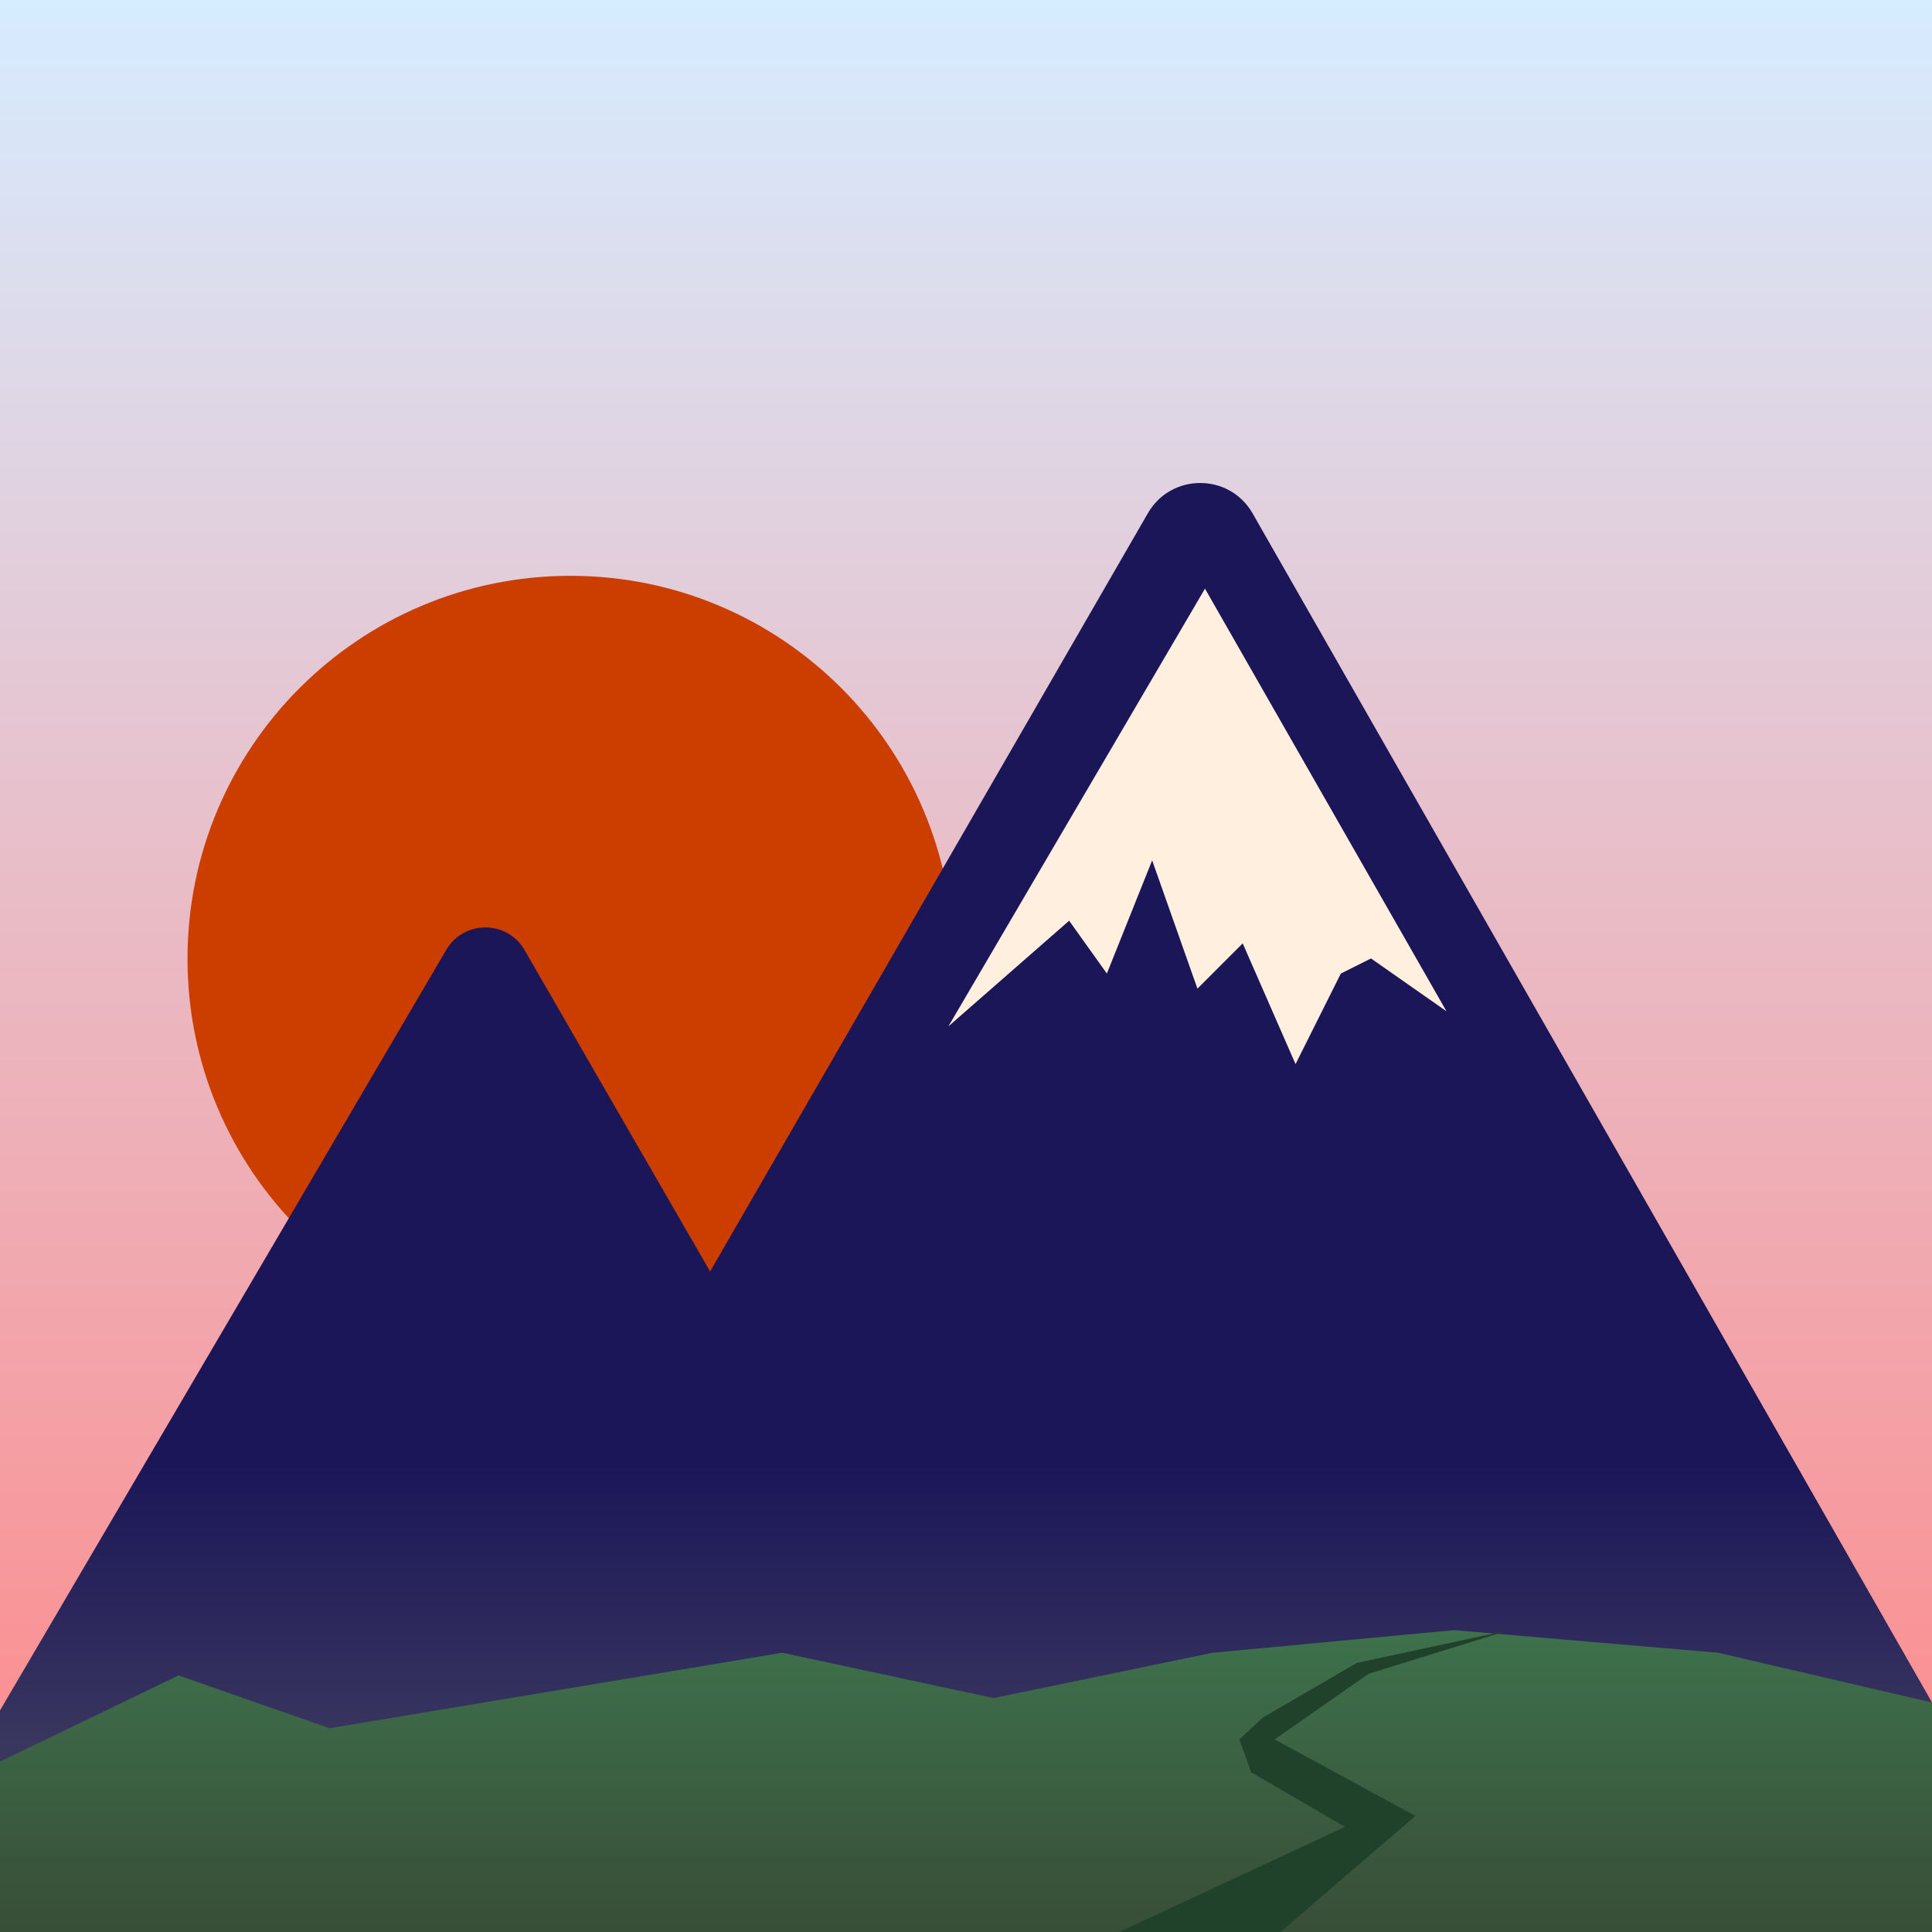
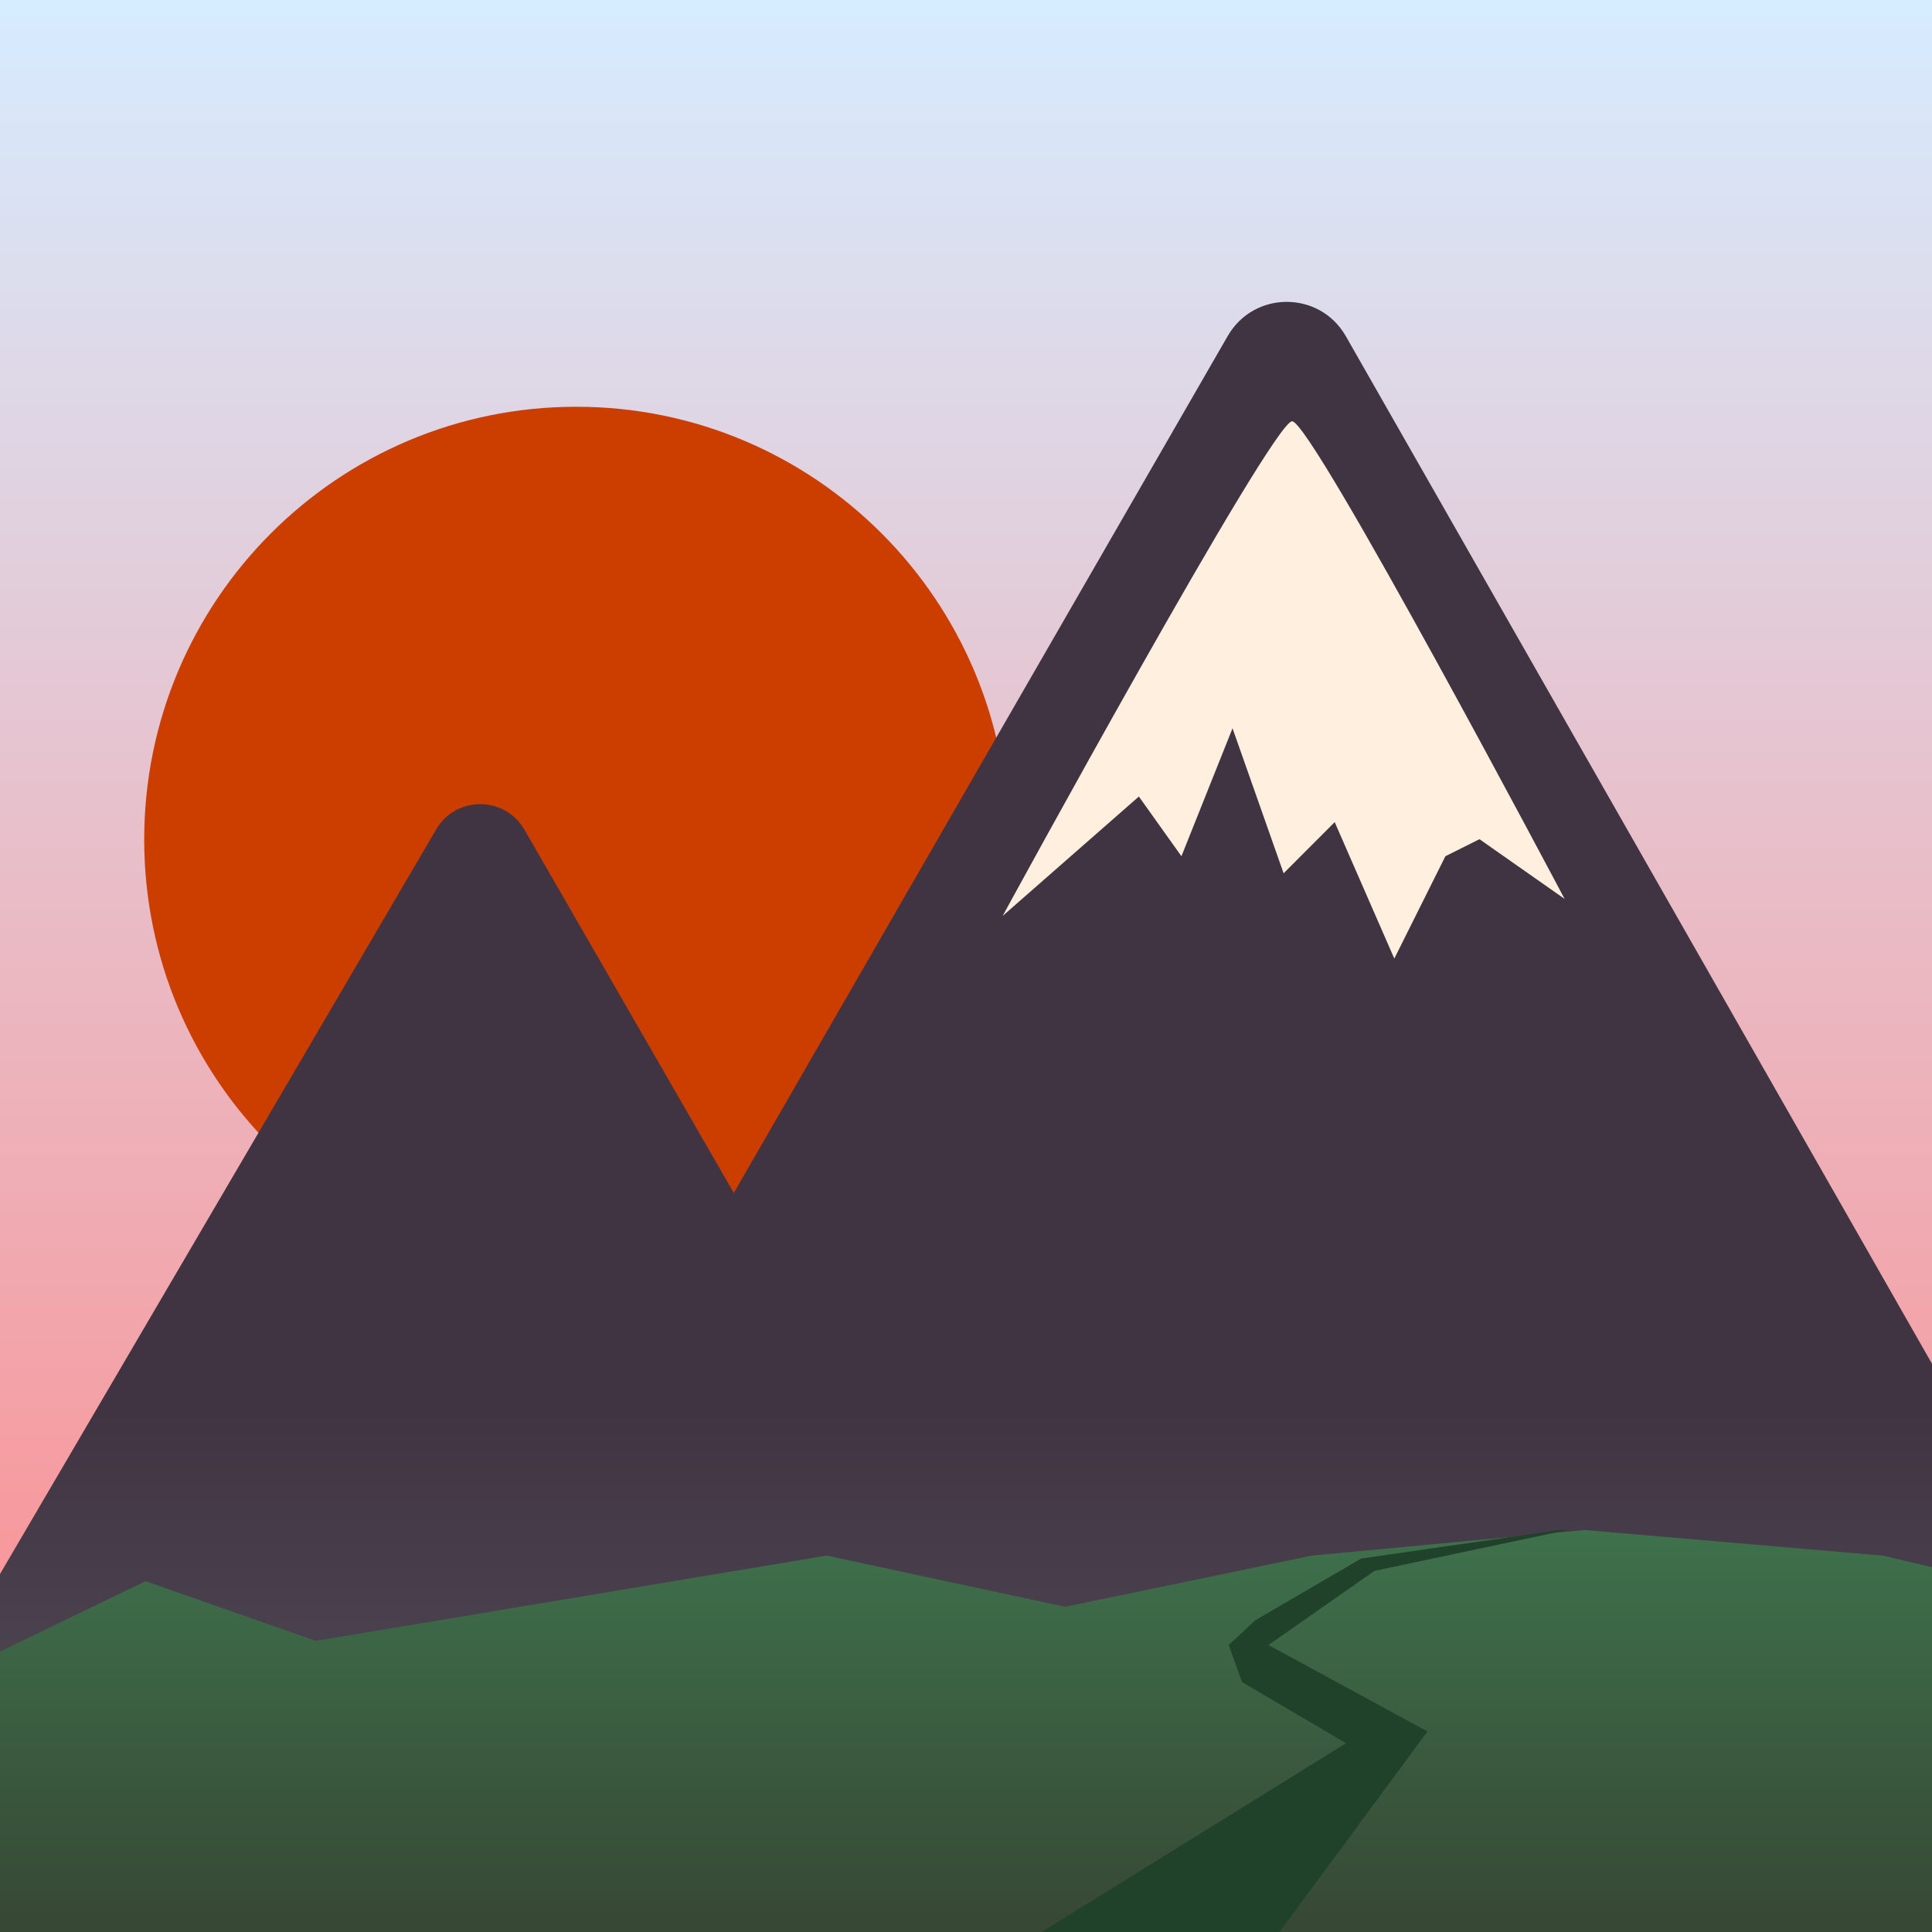
- <svg xmlns="http://www.w3.org/2000/svg" fill="none" height="128" viewBox="0 0 128 128" width="128">
-   <linearGradient id="a" gradientUnits="userSpaceOnUse" x1="64" x2="64" y1="128" y2="0">
+ <svg xmlns="http://www.w3.org/2000/svg" fill="none" height="192" viewBox="0 0 192 192" width="192">
+   <linearGradient id="a" gradientUnits="userSpaceOnUse" x1="96" x2="96" y1="192" y2="0">
    <stop offset="0" stop-color="#ff8585" />
    <stop offset="1" stop-color="#d6ecff" />
  </linearGradient>
-   <linearGradient id="b" gradientUnits="userSpaceOnUse" x1="65.805" x2="65.805" y1="32" y2="138.185">
-     <stop offset=".611" stop-color="#1b1658" />
+   <linearGradient id="b" gradientUnits="userSpaceOnUse" x1="104.671" x2="104.671" y1="30" y2="210">
+     <stop offset=".611" stop-color="#413442" />
    <stop offset="1" stop-color="#5e5d67" />
  </linearGradient>
-   <linearGradient id="c" gradientUnits="userSpaceOnUse" x1="70.333" x2="70.333" y1="108" y2="137.5">
+   <linearGradient id="c" gradientUnits="userSpaceOnUse" x1="113.462" x2="113.462" y1="152.051" y2="202.058">
    <stop offset="0" stop-color="#3e714c" />
    <stop offset="1" stop-color="#353d2e" />
  </linearGradient>
  <clipPath id="d">
-     <path d="m0 0h128v128h-128z" />
+     <path d="m0 0h192v192h-192z" />
  </clipPath>
  <g clip-path="url(#d)">
-     <path d="m0 0h128v128h-128z" fill="url(#a)" />
-     <circle cx="37.794" cy="63.52" fill="#cc3d00" r="25.371" />
-     <path d="m76.052 34c1.54-2.667 5.389-2.667 6.928 0l58.853 103c3.08 0 1.54 2.667 0 0l-103.728-25.274c-3.079 0-5.004-3.334-3.464-6z" fill="url(#b)" />
-     <path d="m29.558 62.946c1.155-2 4.042-2 5.196 0l25.565 44.28c1.155 2 14.323 26.274 12.014 26.274l-83-2c-1.155 2-2.309 0 0 0z" fill="url(#b)" />
-     <path d="m79.833 39 16 28-5-3.5-2 1-3 6-3.5-8-3 3-3-8.5-3 7.5-2.5-3.5-8 7z" fill="#ffefdf" />
-     <path d="m65.833 112.5 14.5-3 16-1.5 17.5 1.5 21.5 5 8 3.5-3 19-139.5.5-3.5-19.5 14.5-7 10 3.5 30-5z" fill="url(#c)" />
-     <path d="m93.778 120.31-10.111 8.69h-11.667l17.111-7.966-6.222-3.62-.778-2.173 1.556-1.448 6.222-3.621 10.111-2.172-9.333 2.897-6.222 4.344z" fill="#21422a" />
+     <path d="m0 0h192v192h-192z" fill="url(#a)" />
+     <ellipse cx="57.267" cy="83.431" fill="#cc3d00" rx="42.936" ry="43.008" />
+     <path d="m122.011 33.39c2.606-4.52 9.12-4.52 11.725 0l99.597 174.601c5.211 0 2.606 4.52 0 0l-175.539-42.844c-5.211 0-8.468-5.65-5.862-10.171z" fill="url(#b)" />
+     <path d="m43.329 82.458c1.954-3.39 6.839-3.39 8.793 0l43.264 75.061c1.954 3.39 24.239 44.539 20.331 44.539l-140.462-3.39c-1.954 3.39-3.908 0 0 0z" fill="url(#b)" />
+     <path d="m128.41 41.866c1.975 0 27.077 47.464 27.077 47.464l-8.461-5.933-3.385 1.695-5.077 10.171-5.923-13.561-5.077 5.085-5.077-14.409-5.077 12.714-4.231-5.933-13.538 11.866s26.795-49.159 28.769-49.159z" fill="#ffefdf" />
+     <path d="m105.846 159.679 24.539-5.085 27.077-2.543 29.615 2.543 36.385 8.475 13.538 5.933-5.077 32.208-236.077.848-5.923-33.056 24.538-11.866 16.923 5.933 50.769-8.475z" fill="url(#c)" />
+     <path d="m141.855 172.071-17.111 23.206h-26.513l35.538-22.037-10.342-6.079-1.316-3.682 2.633-2.455 10.53-6.138 19.649-2.835h.846l-19.179 4.062-10.53 7.366z" fill="#21422a" />
  </g>
</svg>
